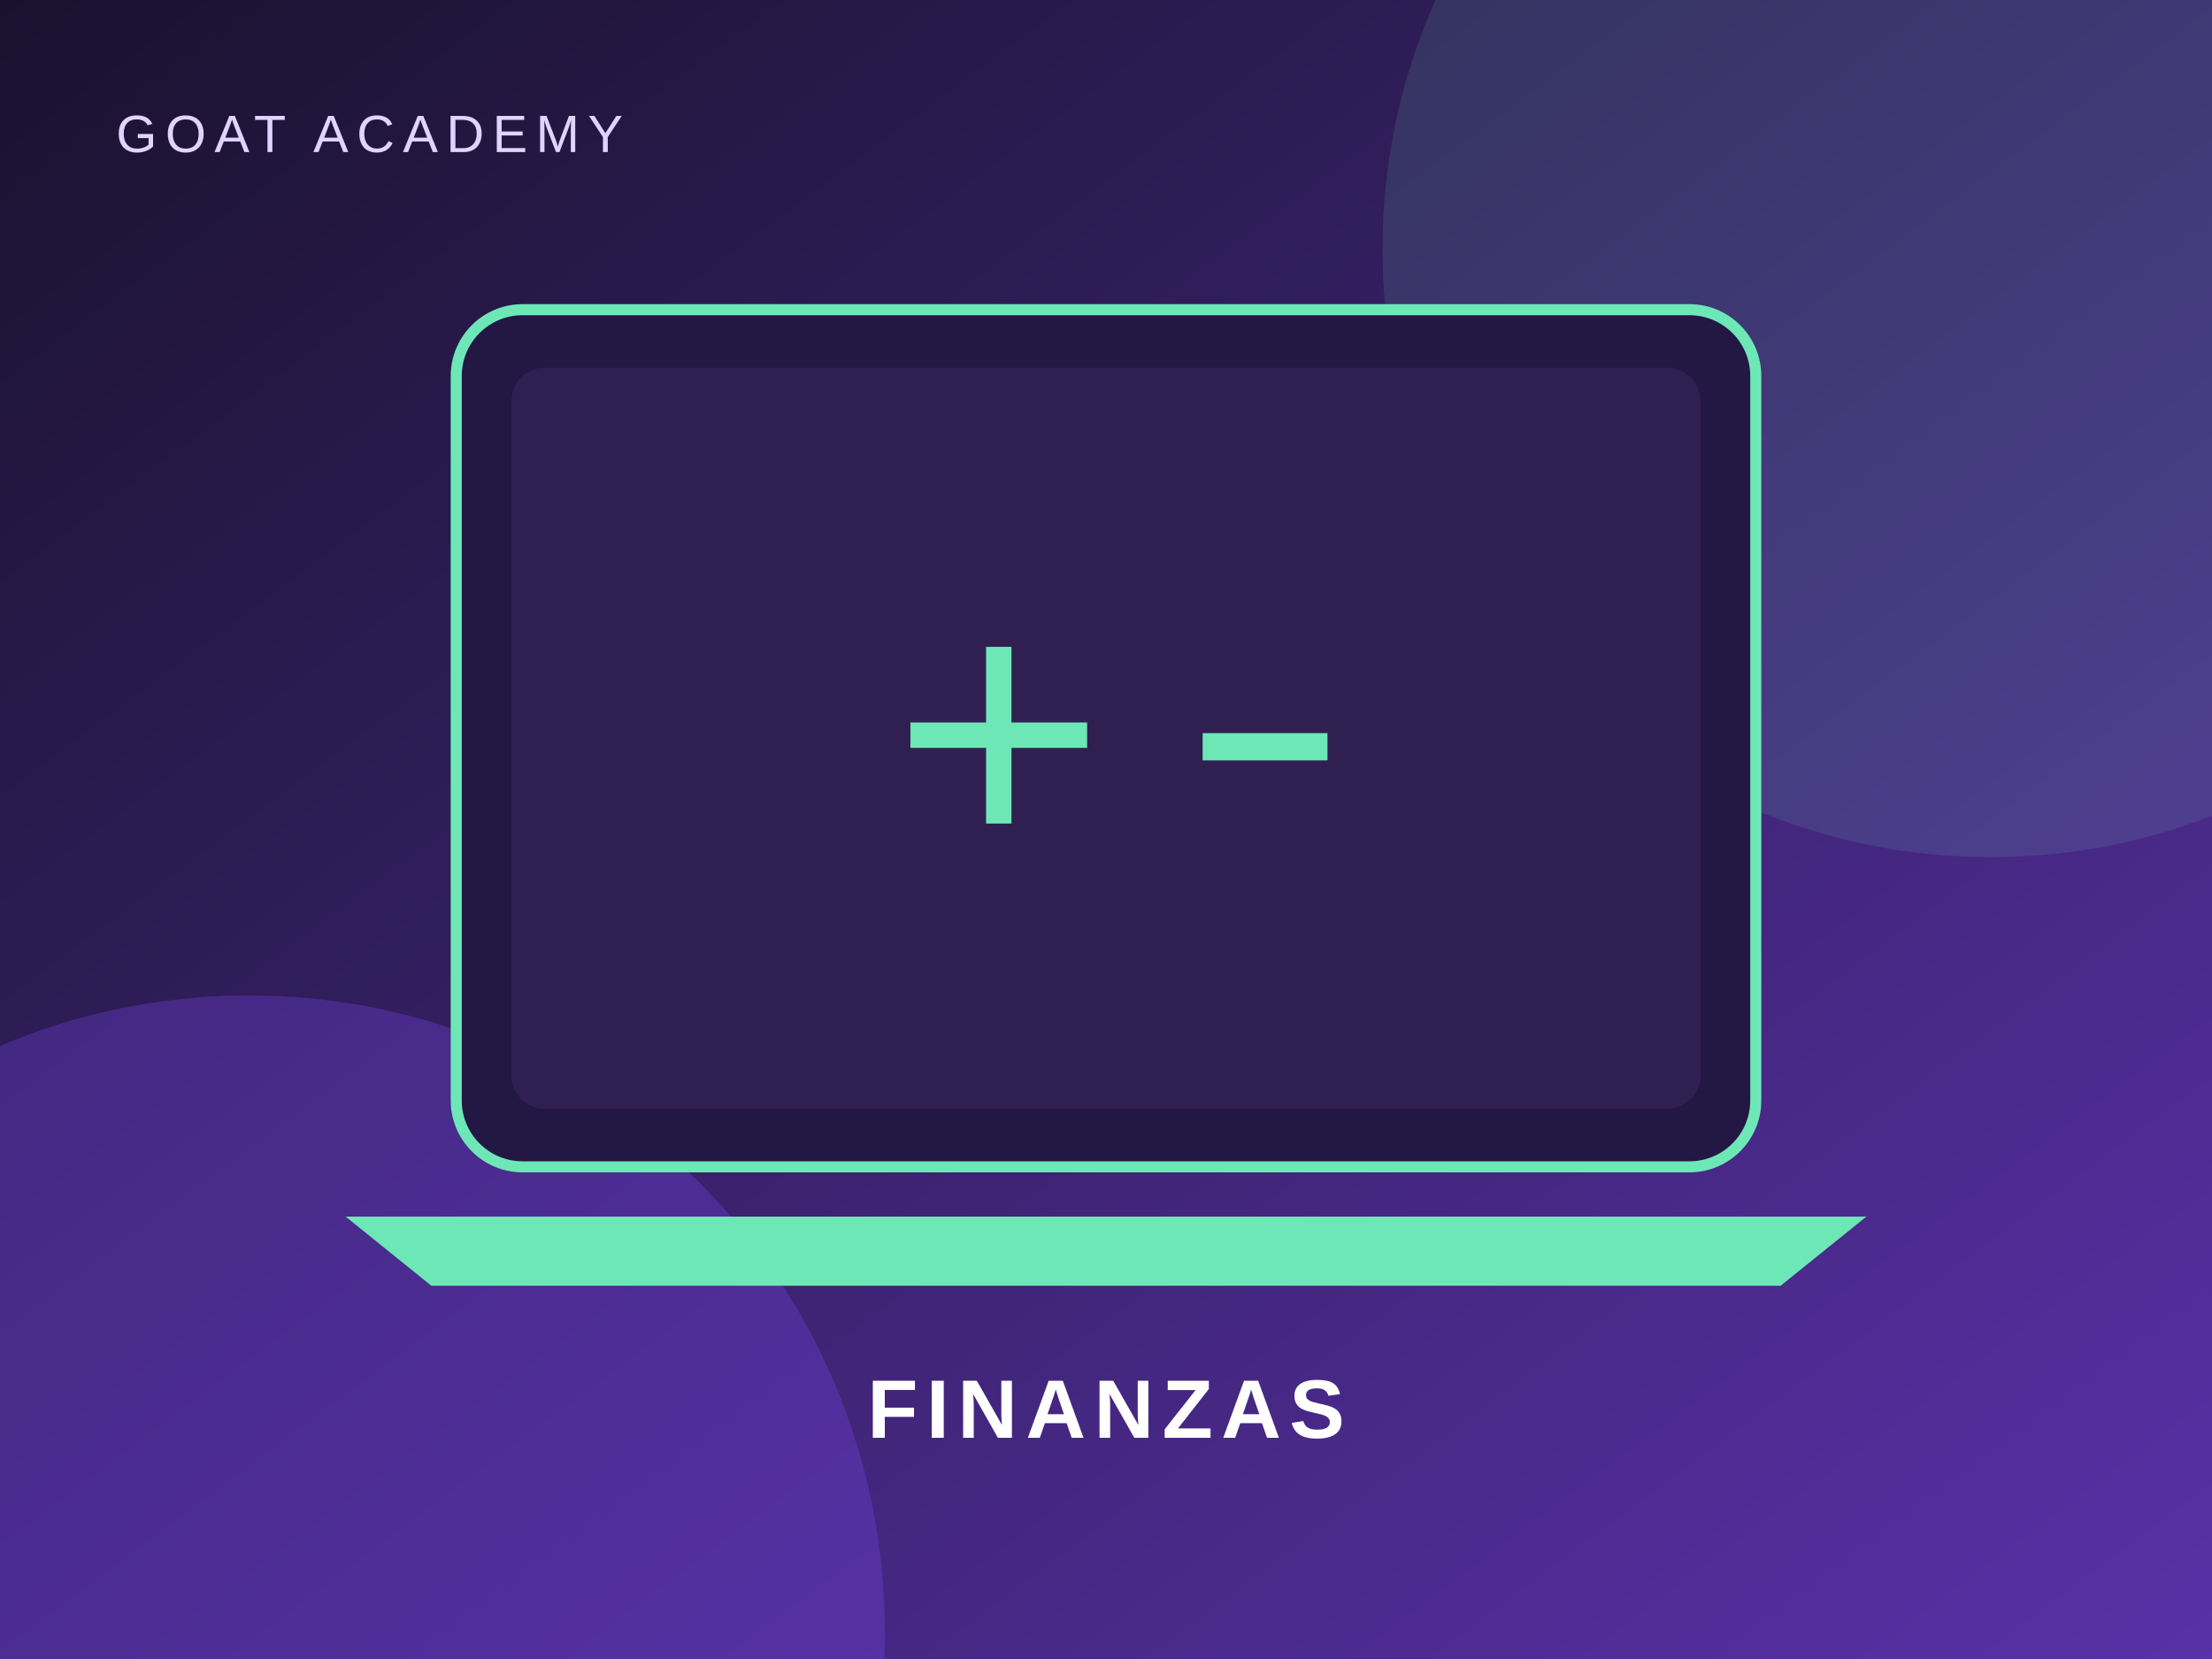
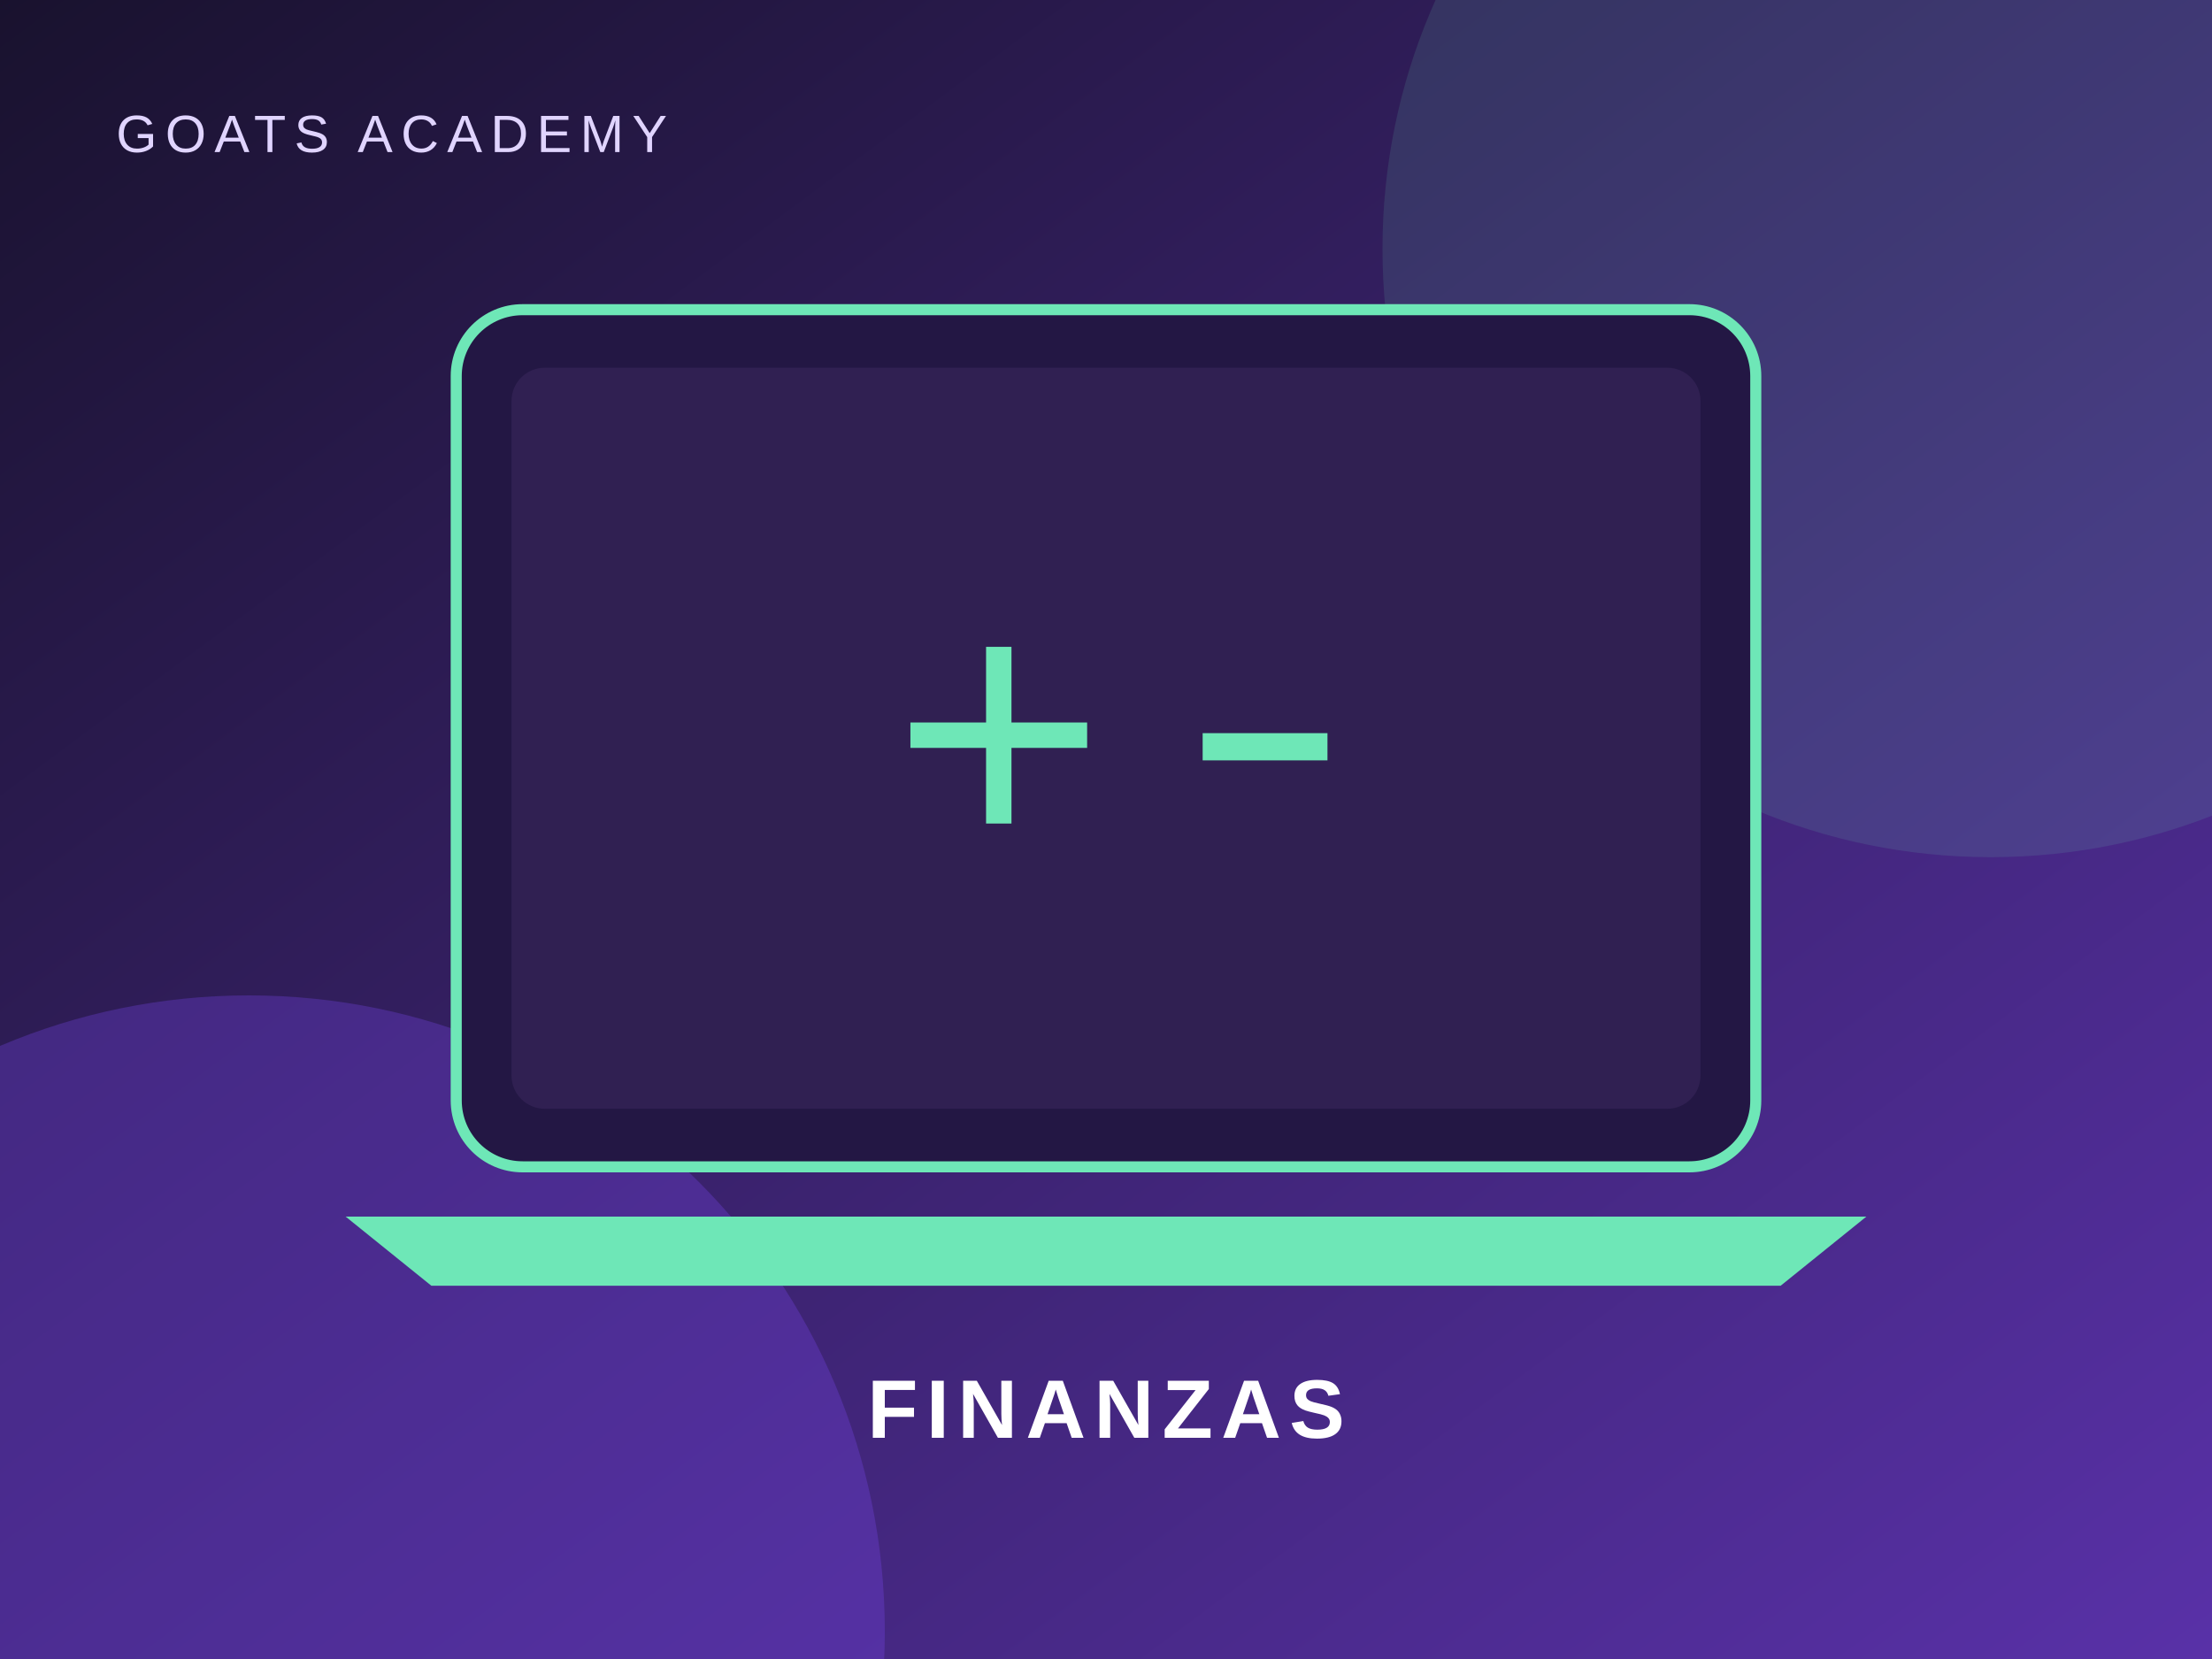
<svg xmlns="http://www.w3.org/2000/svg" width="800" height="600" viewBox="0 0 800 600">
  <defs>
    <linearGradient id="bg" x2="1" y2="1">
      <stop stop-color="#19122e" />
      <stop offset="1" stop-color="#5931a8" />
    </linearGradient>
  </defs>
  <rect width="800" height="600" fill="url(#bg)" />
  <circle cx="720" cy="90" r="220" fill="#6ee7b7" opacity=".12" />
  <circle cx="90" cy="590" r="230" fill="#7845ef" opacity=".3" />
  <rect x="165" y="112" width="470" height="310" rx="24" fill="#231744" stroke="#6ee7b7" stroke-width="4" />
  <rect x="185" y="133" width="430" height="268" rx="12" fill="#302052" />
  <path d="M125 440H675L644 465H156Z" fill="#6ee7b7" />
  <text x="400" y="300" text-anchor="middle" font-family="Arial,sans-serif" font-size="90" font-weight="bold" fill="#6ee7b7">＋ −</text>
  <text x="400" y="520" text-anchor="middle" font-family="Arial,sans-serif" font-size="30" font-weight="bold" letter-spacing="3" fill="white">FINANZAS</text>
-   <text x="42" y="55" font-family="Arial,sans-serif" font-size="19" letter-spacing="3" fill="#e0d4ff">GOAT ACADEMY</text>
+   <text x="42" y="55" font-family="Arial,sans-serif" font-size="19" letter-spacing="3" fill="#e0d4ff">GOATS ACADEMY</text>
</svg>
